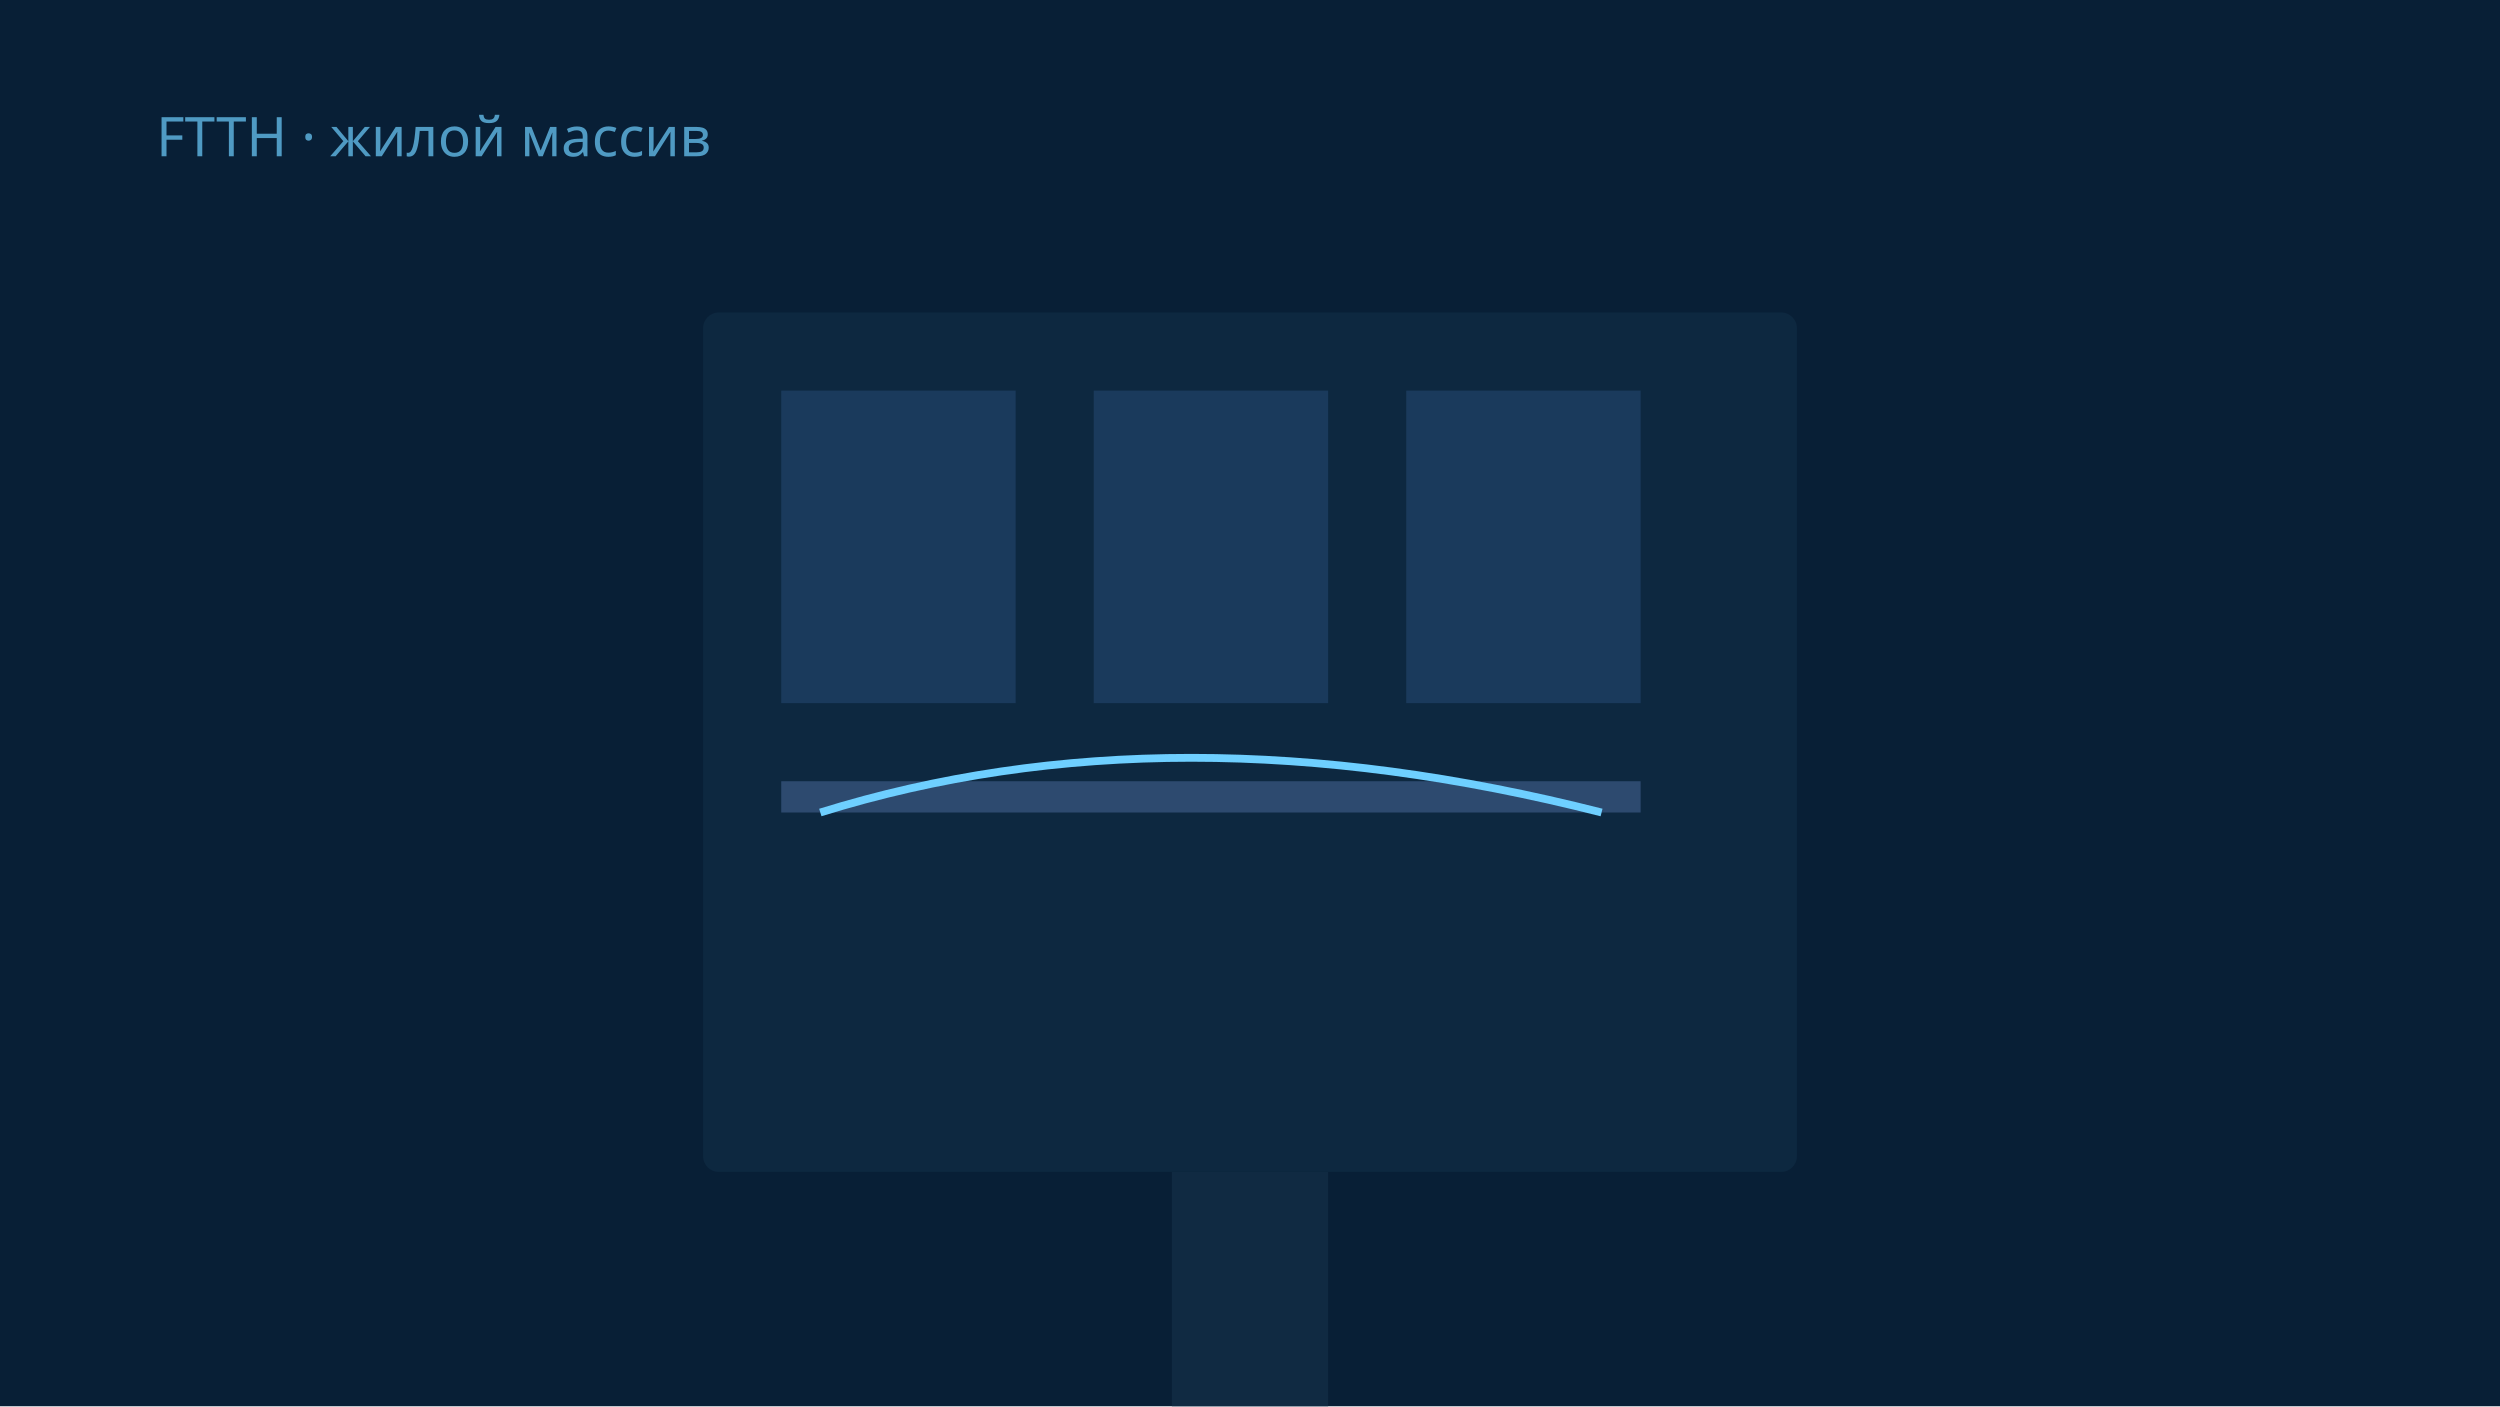
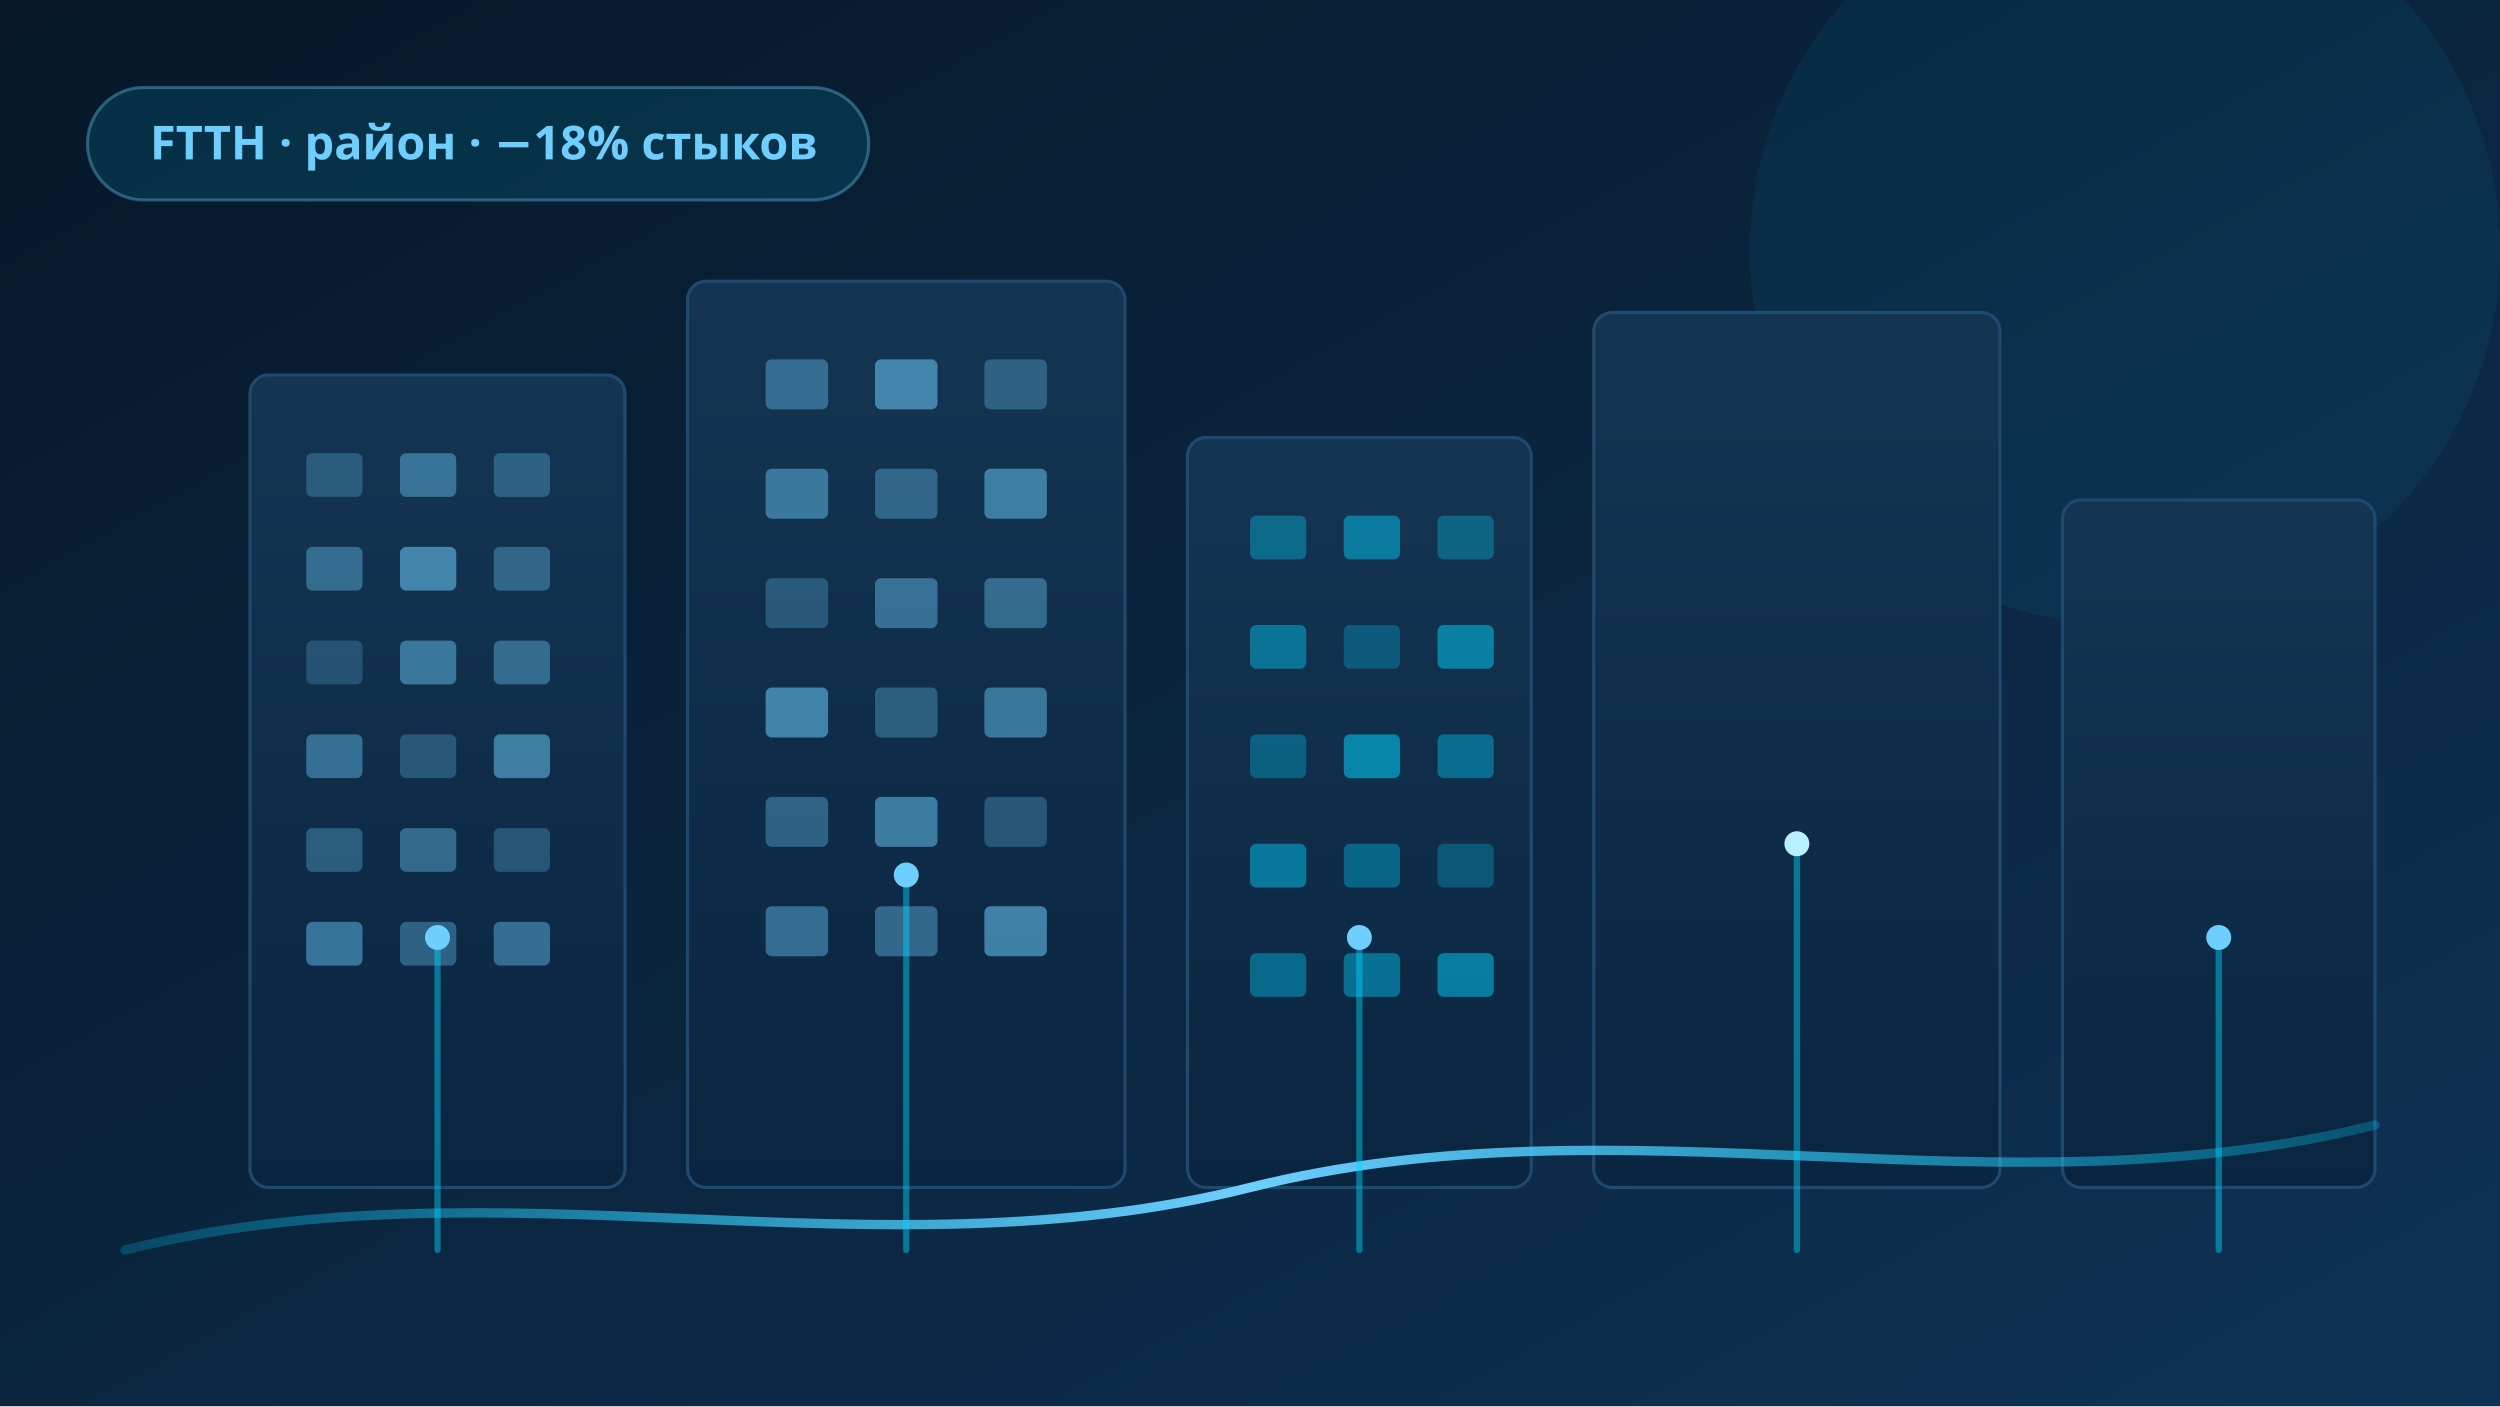
- <svg xmlns="http://www.w3.org/2000/svg" viewBox="0 0 640 360">
-   <rect width="640" height="360" fill="#081f36" />
-   <rect x="180" y="80" width="280" height="220" fill="#0d2840" rx="4" />
-   <rect x="200" y="100" width="60" height="80" fill="#1a3a5c" />
-   <rect x="280" y="100" width="60" height="80" fill="#1a3a5c" />
-   <rect x="360" y="100" width="60" height="80" fill="#1a3a5c" />
-   <rect x="200" y="200" width="220" height="8" fill="#2d4a6f" />
-   <path d="M210 208 Q300 180 410 208" stroke="#6ECFFF" stroke-width="2" fill="none" />
-   <rect x="300" y="300" width="40" height="60" fill="#102a42" />
-   <text x="40" y="40" fill="#6ECFFF" font-family="system-ui" font-size="14" opacity="0.7">FTTH · жилой массив</text>
+ <svg xmlns="http://www.w3.org/2000/svg" viewBox="0 0 800 450" fill="none">
+   <defs>
+     <linearGradient id="ft-bg" x1="0" y1="0" x2="1" y2="1">
+       <stop stop-color="#061829" />
+       <stop offset="1" stop-color="#0F3254" />
+     </linearGradient>
+     <linearGradient id="ft-build" x1="0" y1="0" x2="0" y2="1">
+       <stop stop-color="#143552" />
+       <stop offset="1" stop-color="#0A2540" />
+     </linearGradient>
+     <linearGradient id="ft-fiber" x1="0" y1="0" x2="1" y2="0">
+       <stop stop-color="#00D4FF" stop-opacity="0.2" />
+       <stop offset="0.5" stop-color="#6ECFFF" />
+       <stop offset="1" stop-color="#00D4FF" stop-opacity="0.25" />
+     </linearGradient>
+     <radialGradient id="ft-win" cx="50%" cy="50%" r="50%">
+       <stop stop-color="#6ECFFF" stop-opacity="0.9" />
+       <stop offset="1" stop-color="#00D4FF" stop-opacity="0.2" />
+     </radialGradient>
+   </defs>
+   <rect width="800" height="450" fill="url(#ft-bg)" />
+   <circle cx="680" cy="80" r="120" fill="#00D4FF" opacity="0.06" />
+   <g>
+     <rect x="80" y="120" width="120" height="260" rx="6" fill="url(#ft-build)" stroke="#1e4a6f" stroke-width="1" />
+     <rect x="220" y="90" width="140" height="290" rx="6" fill="url(#ft-build)" stroke="#1e4a6f" stroke-width="1" />
+     <rect x="380" y="140" width="110" height="240" rx="6" fill="url(#ft-build)" stroke="#1e4a6f" stroke-width="1" />
+     <rect x="510" y="100" width="130" height="280" rx="6" fill="url(#ft-build)" stroke="#1e4a6f" stroke-width="1" />
+     <rect x="660" y="160" width="100" height="220" rx="6" fill="url(#ft-build)" stroke="#1e4a6f" stroke-width="1" />
+   </g>
+   <g opacity="0.75">
+     <g fill="#6ECFFF">
+       <rect x="98" y="145" width="18" height="14" rx="2" opacity="0.35" />
+       <rect x="128" y="145" width="18" height="14" rx="2" opacity="0.55" />
+       <rect x="158" y="145" width="18" height="14" rx="2" opacity="0.4" />
+       <rect x="98" y="175" width="18" height="14" rx="2" opacity="0.5" />
+       <rect x="128" y="175" width="18" height="14" rx="2" opacity="0.7" />
+       <rect x="158" y="175" width="18" height="14" rx="2" opacity="0.45" />
+       <rect x="98" y="205" width="18" height="14" rx="2" opacity="0.3" />
+       <rect x="128" y="205" width="18" height="14" rx="2" opacity="0.6" />
+       <rect x="158" y="205" width="18" height="14" rx="2" opacity="0.5" />
+       <rect x="98" y="235" width="18" height="14" rx="2" opacity="0.55" />
+       <rect x="128" y="235" width="18" height="14" rx="2" opacity="0.35" />
+       <rect x="158" y="235" width="18" height="14" rx="2" opacity="0.65" />
+       <rect x="98" y="265" width="18" height="14" rx="2" opacity="0.4" />
+       <rect x="128" y="265" width="18" height="14" rx="2" opacity="0.5" />
+       <rect x="158" y="265" width="18" height="14" rx="2" opacity="0.35" />
+       <rect x="98" y="295" width="18" height="14" rx="2" opacity="0.6" />
+       <rect x="128" y="295" width="18" height="14" rx="2" opacity="0.45" />
+       <rect x="158" y="295" width="18" height="14" rx="2" opacity="0.55" />
+     </g>
+     <g fill="#6ECFFF">
+       <rect x="245" y="115" width="20" height="16" rx="2" opacity="0.5" />
+       <rect x="280" y="115" width="20" height="16" rx="2" opacity="0.7" />
+       <rect x="315" y="115" width="20" height="16" rx="2" opacity="0.4" />
+       <rect x="245" y="150" width="20" height="16" rx="2" opacity="0.6" />
+       <rect x="280" y="150" width="20" height="16" rx="2" opacity="0.45" />
+       <rect x="315" y="150" width="20" height="16" rx="2" opacity="0.65" />
+       <rect x="245" y="185" width="20" height="16" rx="2" opacity="0.35" />
+       <rect x="280" y="185" width="20" height="16" rx="2" opacity="0.55" />
+       <rect x="315" y="185" width="20" height="16" rx="2" opacity="0.5" />
+       <rect x="245" y="220" width="20" height="16" rx="2" opacity="0.7" />
+       <rect x="280" y="220" width="20" height="16" rx="2" opacity="0.4" />
+       <rect x="315" y="220" width="20" height="16" rx="2" opacity="0.6" />
+       <rect x="245" y="255" width="20" height="16" rx="2" opacity="0.45" />
+       <rect x="280" y="255" width="20" height="16" rx="2" opacity="0.65" />
+       <rect x="315" y="255" width="20" height="16" rx="2" opacity="0.35" />
+       <rect x="245" y="290" width="20" height="16" rx="2" opacity="0.55" />
+       <rect x="280" y="290" width="20" height="16" rx="2" opacity="0.5" />
+       <rect x="315" y="290" width="20" height="16" rx="2" opacity="0.7" />
+     </g>
+     <g fill="#00D4FF">
+       <rect x="400" y="165" width="18" height="14" rx="2" opacity="0.45" />
+       <rect x="430" y="165" width="18" height="14" rx="2" opacity="0.6" />
+       <rect x="460" y="165" width="18" height="14" rx="2" opacity="0.4" />
+       <rect x="400" y="200" width="18" height="14" rx="2" opacity="0.55" />
+       <rect x="430" y="200" width="18" height="14" rx="2" opacity="0.35" />
+       <rect x="460" y="200" width="18" height="14" rx="2" opacity="0.65" />
+       <rect x="400" y="235" width="18" height="14" rx="2" opacity="0.4" />
+       <rect x="430" y="235" width="18" height="14" rx="2" opacity="0.7" />
+       <rect x="460" y="235" width="18" height="14" rx="2" opacity="0.5" />
+       <rect x="400" y="270" width="18" height="14" rx="2" opacity="0.6" />
+       <rect x="430" y="270" width="18" height="14" rx="2" opacity="0.45" />
+       <rect x="460" y="270" width="18" height="14" rx="2" opacity="0.35" />
+       <rect x="400" y="305" width="18" height="14" rx="2" opacity="0.5" />
+       <rect x="430" y="305" width="18" height="14" rx="2" opacity="0.55" />
+       <rect x="460" y="305" width="18" height="14" rx="2" opacity="0.65" />
+     </g>
+   </g>
+   <path d="M40 400 C160 370 280 410 400 380 C520 350 640 390 760 360" stroke="url(#ft-fiber)" stroke-width="3" fill="none" stroke-linecap="round" />
+   <path d="M140 400 V300 M290 400 V280 M435 400 V300 M575 400 V270 M710 400 V300" stroke="#00D4FF" stroke-width="2" opacity="0.45" stroke-linecap="round" />
+   <circle cx="140" cy="300" r="4" fill="#6ECFFF" />
+   <circle cx="290" cy="280" r="4" fill="#6ECFFF" />
+   <circle cx="435" cy="300" r="4" fill="#6ECFFF" />
+   <circle cx="575" cy="270" r="4" fill="#B8F0FF" />
+   <circle cx="710" cy="300" r="4" fill="#6ECFFF" />
+   <rect x="28" y="28" width="250" height="36" rx="18" fill="#00D4FF" fill-opacity="0.12" stroke="#6ECFFF" stroke-opacity="0.35" />
+   <text x="48" y="51" fill="#6ECFFF" font-family="system-ui,sans-serif" font-size="15" font-weight="600">FTTH · район · −18% стыков</text>
</svg>
